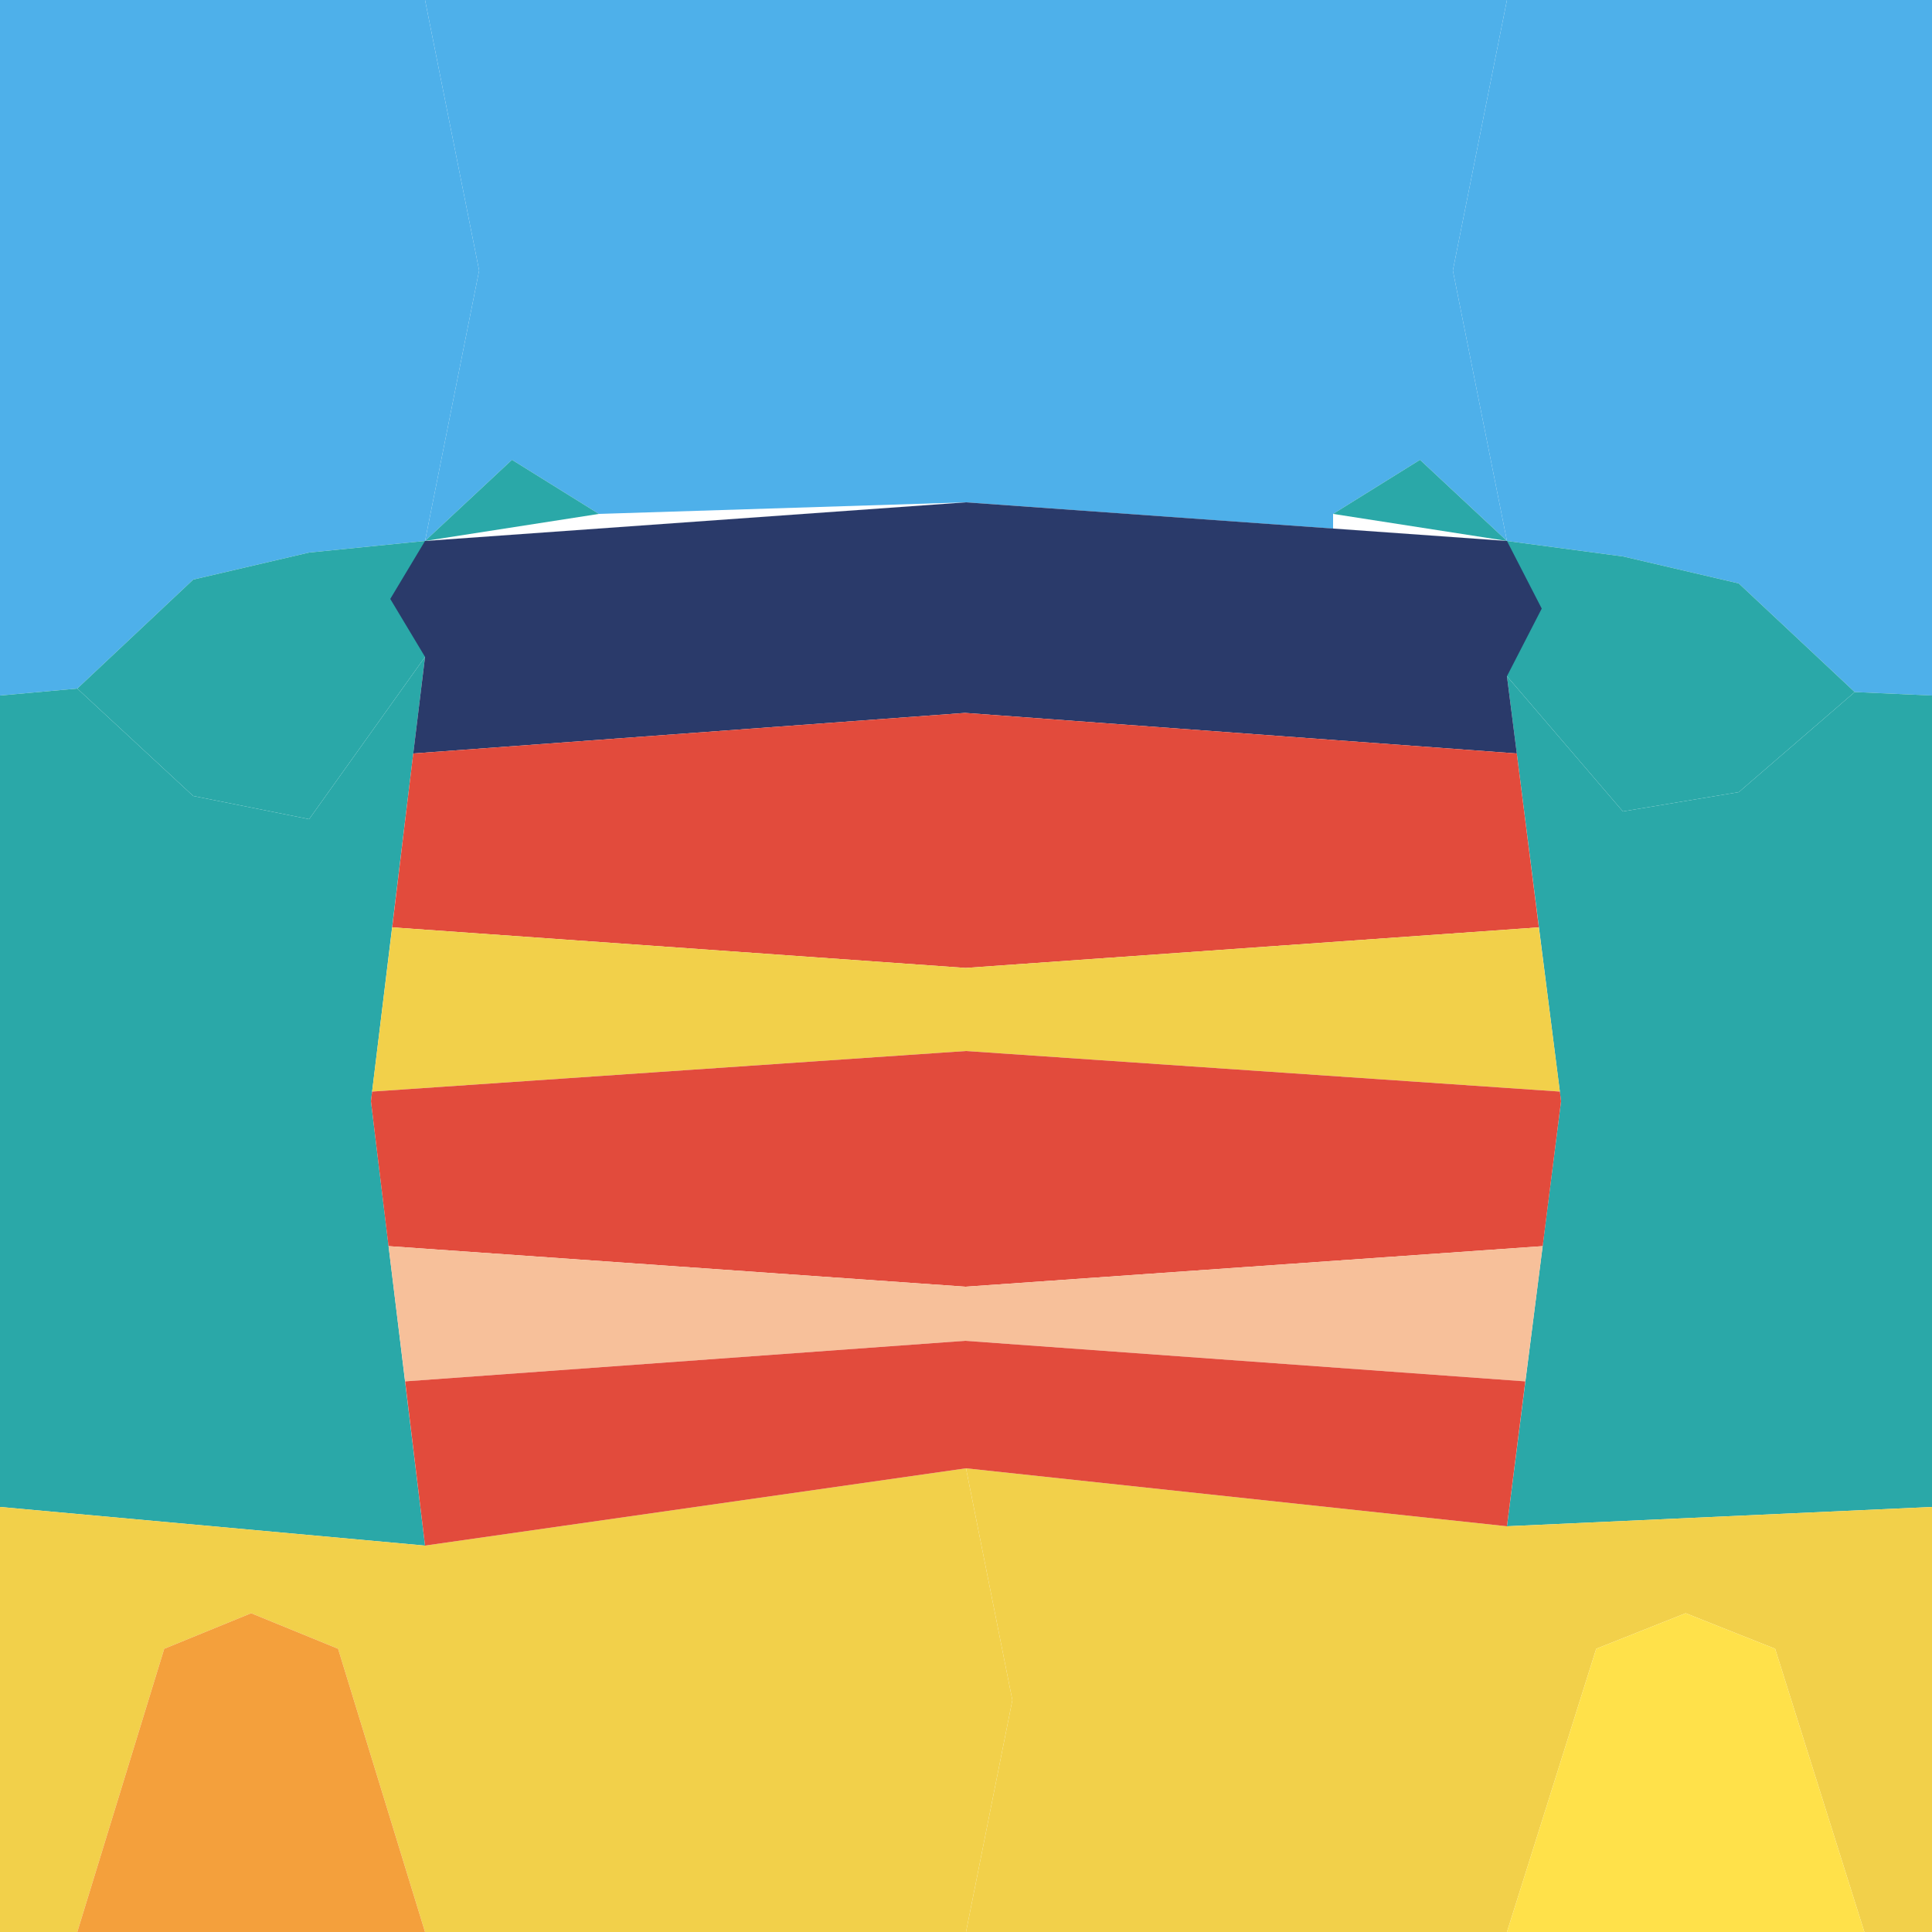
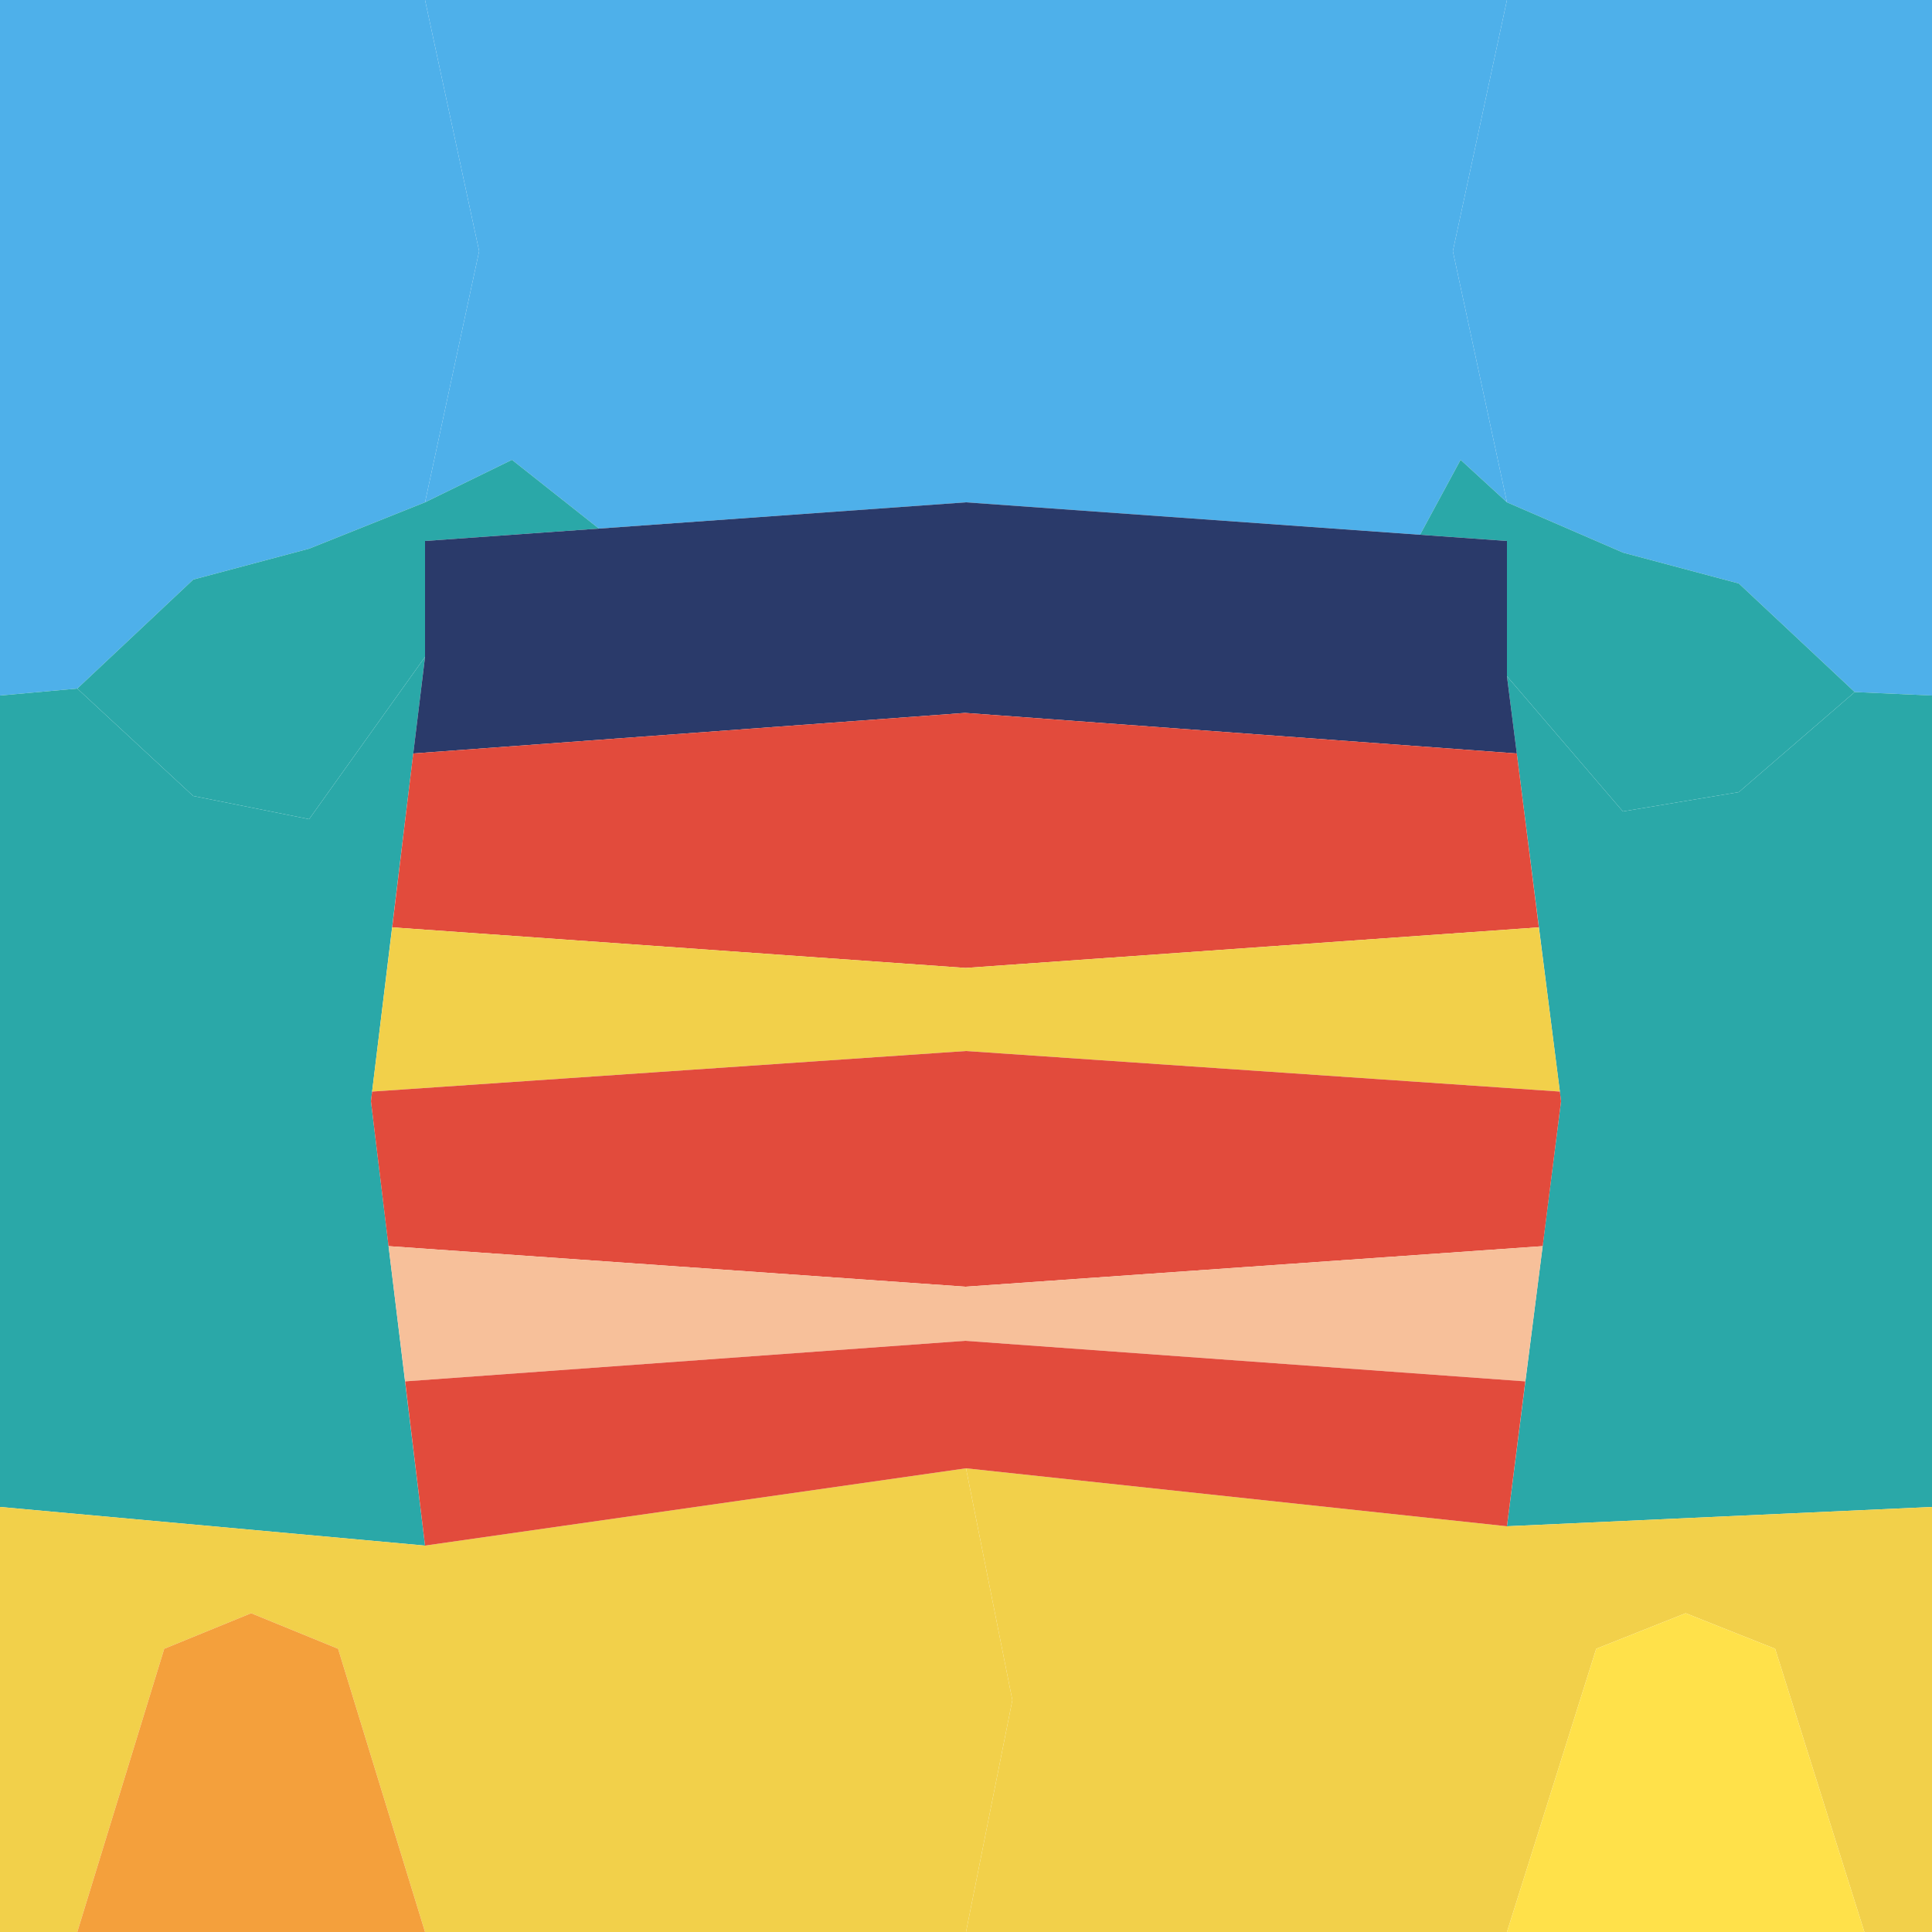
<svg xmlns="http://www.w3.org/2000/svg" viewBox="0 0 100 100">
-   <path data-role="skyL" data-color="5" fill="#4eb0ea" d="M0.00 0.00L22.00 0.00L24.80 14.00L22.00 28.00L16.00 28.60L10.00 30.00L4.00 35.64L0.00 36.00L0.00 18.00Z" />
-   <path data-role="skyC" data-color="5" fill="#4eb0ea" d="M22.00 0.00L50.00 0.00L78.00 0.00L75.20 14.00L78.00 28.00L73.50 23.80L69.00 26.60L69.00 27.36L50.00 26.00L31.00 26.60L26.50 23.80L22.00 28.00L24.80 14.00Z" />
-   <path data-role="skyR" data-color="5" fill="#4eb0ea" d="M78.00 0.00L100.00 0.00L100.00 18.00L100.00 36.00L96.00 35.82L90.00 30.20L84.00 28.80L78.00 28.00L75.20 14.00Z" />
+   <path data-role="skyL" data-color="5" fill="#4eb0ea" d="M0.00 0.00L22.00 0.00L24.80 13.00L22.00 26.00L16.00 28.40L10.00 30.00L4.00 35.64L0.00 36.00L0.00 18.00Z" />
+   <path data-role="skyC" data-color="5" fill="#4eb0ea" d="M22.00 0.00L50.00 0.00L78.00 0.00L75.20 13.00L78.00 26.00L75.60 23.80L73.50 27.68L50.00 26.00L31.00 27.36L26.50 23.80L22.00 26.00L24.80 13.00Z" />
+   <path data-role="skyR" data-color="5" fill="#4eb0ea" d="M78.00 0.00L100.00 0.00L100.00 18.00L100.00 36.00L96.00 35.82L90.00 30.20L84.00 28.60L78.00 26.00L75.20 13.00Z" />
  <path data-role="waterL" data-color="8" fill="#2aa8a8" d="M0.00 36.00L4.00 35.64L10.00 41.20L16.00 42.40L22.00 34.00L19.20 57.00L22.00 80.00L0.00 78.00L0.00 57.00Z" />
  <path data-role="waterR" data-color="8" fill="#2aa8a8" d="M78.00 35.00L84.00 42.00L90.00 41.00L96.00 35.82L100.00 36.00L100.00 56.00L100.00 78.00L78.00 79.00L80.80 57.00Z" />
  <path data-role="sandL" data-color="2" fill="#f2d04a" d="M0.00 78.00L22.00 80.00L50.00 76.00L52.40 88.00L50.00 100.00L22.00 100.00L17.50 85.34L13.00 83.50L8.50 85.34L4.00 100.00L0.00 100.00L0.00 90.00Z" />
  <path data-role="sandR" data-color="2" fill="#f2d04a" d="M50.00 76.00L78.00 79.00L100.00 78.00L100.00 90.00L100.00 100.00L96.50 100.00L91.88 85.34L87.25 83.50L82.62 85.34L78.00 100.00L50.00 100.00L52.40 88.00Z" />
-   <path data-role="rippleL" data-color="8" fill="#2aa8a8" d="M4.00 35.64L10.00 30.00L16.00 28.60L22.00 28.00L26.50 23.80L31.00 26.60L22.00 28.00L22.00 34.00L16.00 42.40L10.00 41.20Z" />
-   <path data-role="rippleR" data-color="8" fill="#2aa8a8" d="M78.00 35.00L78.00 28.00L69.00 26.60L73.50 23.80L78.00 28.00L84.00 28.80L90.00 30.20L96.00 35.82L90.00 41.00L84.00 42.00Z" />
+   <path data-role="rippleL" data-color="8" fill="#2aa8a8" d="M4.00 35.64L10.00 30.00L16.00 28.40L22.00 26.00L26.50 23.80L31.00 27.36L22.00 28.00L22.00 31.00L22.00 34.00L16.00 42.40L10.00 41.20Z" />
+   <path data-role="rippleR" data-color="8" fill="#2aa8a8" d="M73.50 27.68L75.60 23.80L78.00 26.00L84.00 28.60L90.00 30.20L96.00 35.82L90.00 41.00L84.00 42.00L78.00 35.00L78.00 31.50L78.00 28.00Z" />
  <path data-role="shovel" data-color="6" fill="#f4a03c" d="M4.00 100.00L8.50 100.00L13.00 100.00L17.50 100.00L22.00 100.00L17.50 85.34L13.00 83.50L8.50 85.34Z" />
  <path data-role="pebble" data-color="7" fill="#ffe14a" d="M78.00 100.00L82.62 100.00L87.25 100.00L91.88 100.00L96.50 100.00L91.88 85.34L87.25 83.50L82.62 85.34Z" />
-   <path data-role="handle" data-color="4" fill="#2a3a6a" d="M22.00 28.00L50.00 26.00L78.00 28.00L79.80 31.50L78.00 35.00L78.51 39.00L49.95 36.90L21.39 39.00L22.00 34.00L20.20 31.00Z" />
+   <path data-role="handle" data-color="4" fill="#2a3a6a" d="M22.00 28.00L31.00 27.36L50.00 26.00L73.50 27.68L78.00 28.00L78.00 31.50L78.00 35.00L78.51 39.00L49.95 36.90L21.39 39.00L22.00 34.00L22.00 31.00Z" />
  <path data-role="rim" data-color="1" fill="#e24b3c" d="M21.39 39.00L49.95 36.90L78.51 39.00L79.65 48.00L49.98 50.10L20.30 48.00Z" />
  <path data-role="inside" data-color="2" fill="#f2d04a" d="M20.30 48.00L49.98 50.10L79.65 48.00L80.74 56.50L50.00 54.40L19.26 56.50Z" />
  <path data-role="bandU" data-color="1" fill="#e24b3c" d="M19.26 56.50L50.00 54.40L80.74 56.50L80.80 57.00L79.85 64.50L49.98 66.60L20.11 64.50L19.20 57.00Z" />
  <path data-role="bandM" data-color="3" fill="#f7c09a" d="M20.11 64.50L49.98 66.60L79.85 64.50L78.95 71.50L49.96 69.40L20.97 71.50Z" />
  <path data-role="bandD" data-color="1" fill="#e24b3c" d="M20.97 71.50L49.96 69.40L78.95 71.50L78.00 79.00L50.00 76.00L22.00 80.00Z" />
  <path d="M34 52Q35 51 36 52Q35 53 34 52Z" fill="none" />
  <path d="M64 52Q65 51 66 52Q65 53 64 52Z" fill="none" />
  <path d="M34 70Q35 69 36 70Q35 71 34 70Z" fill="none" />
</svg>
